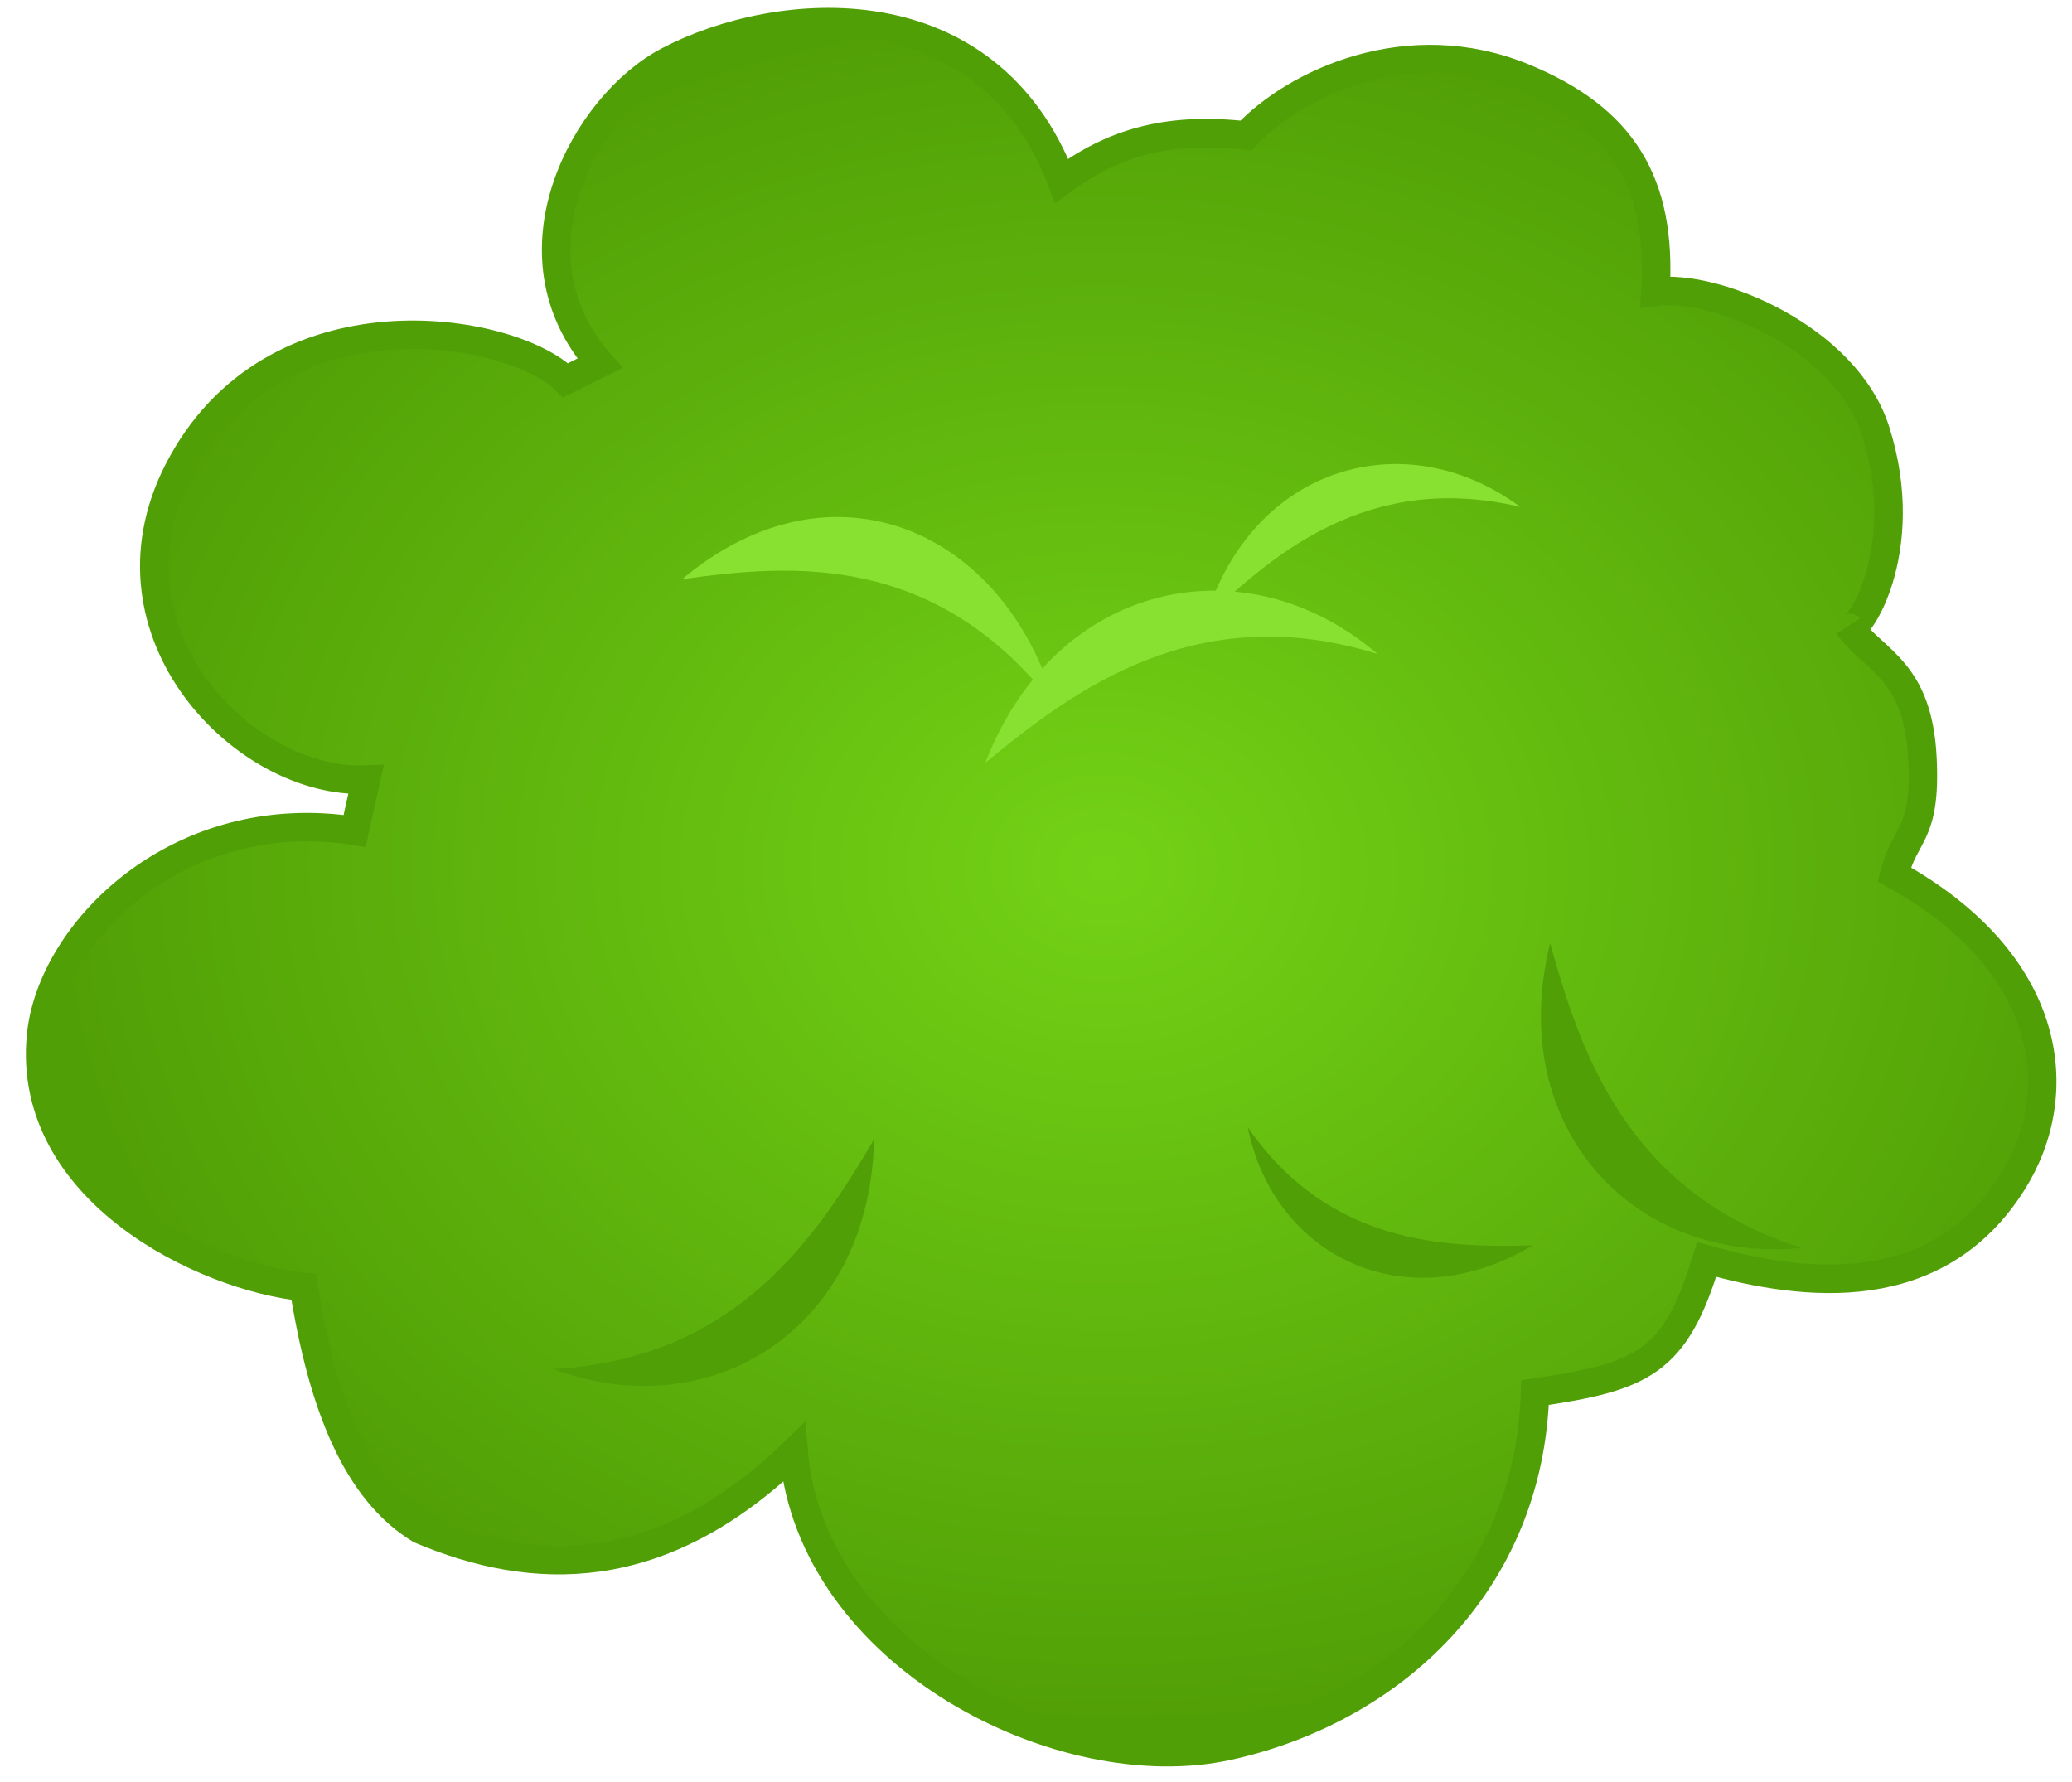
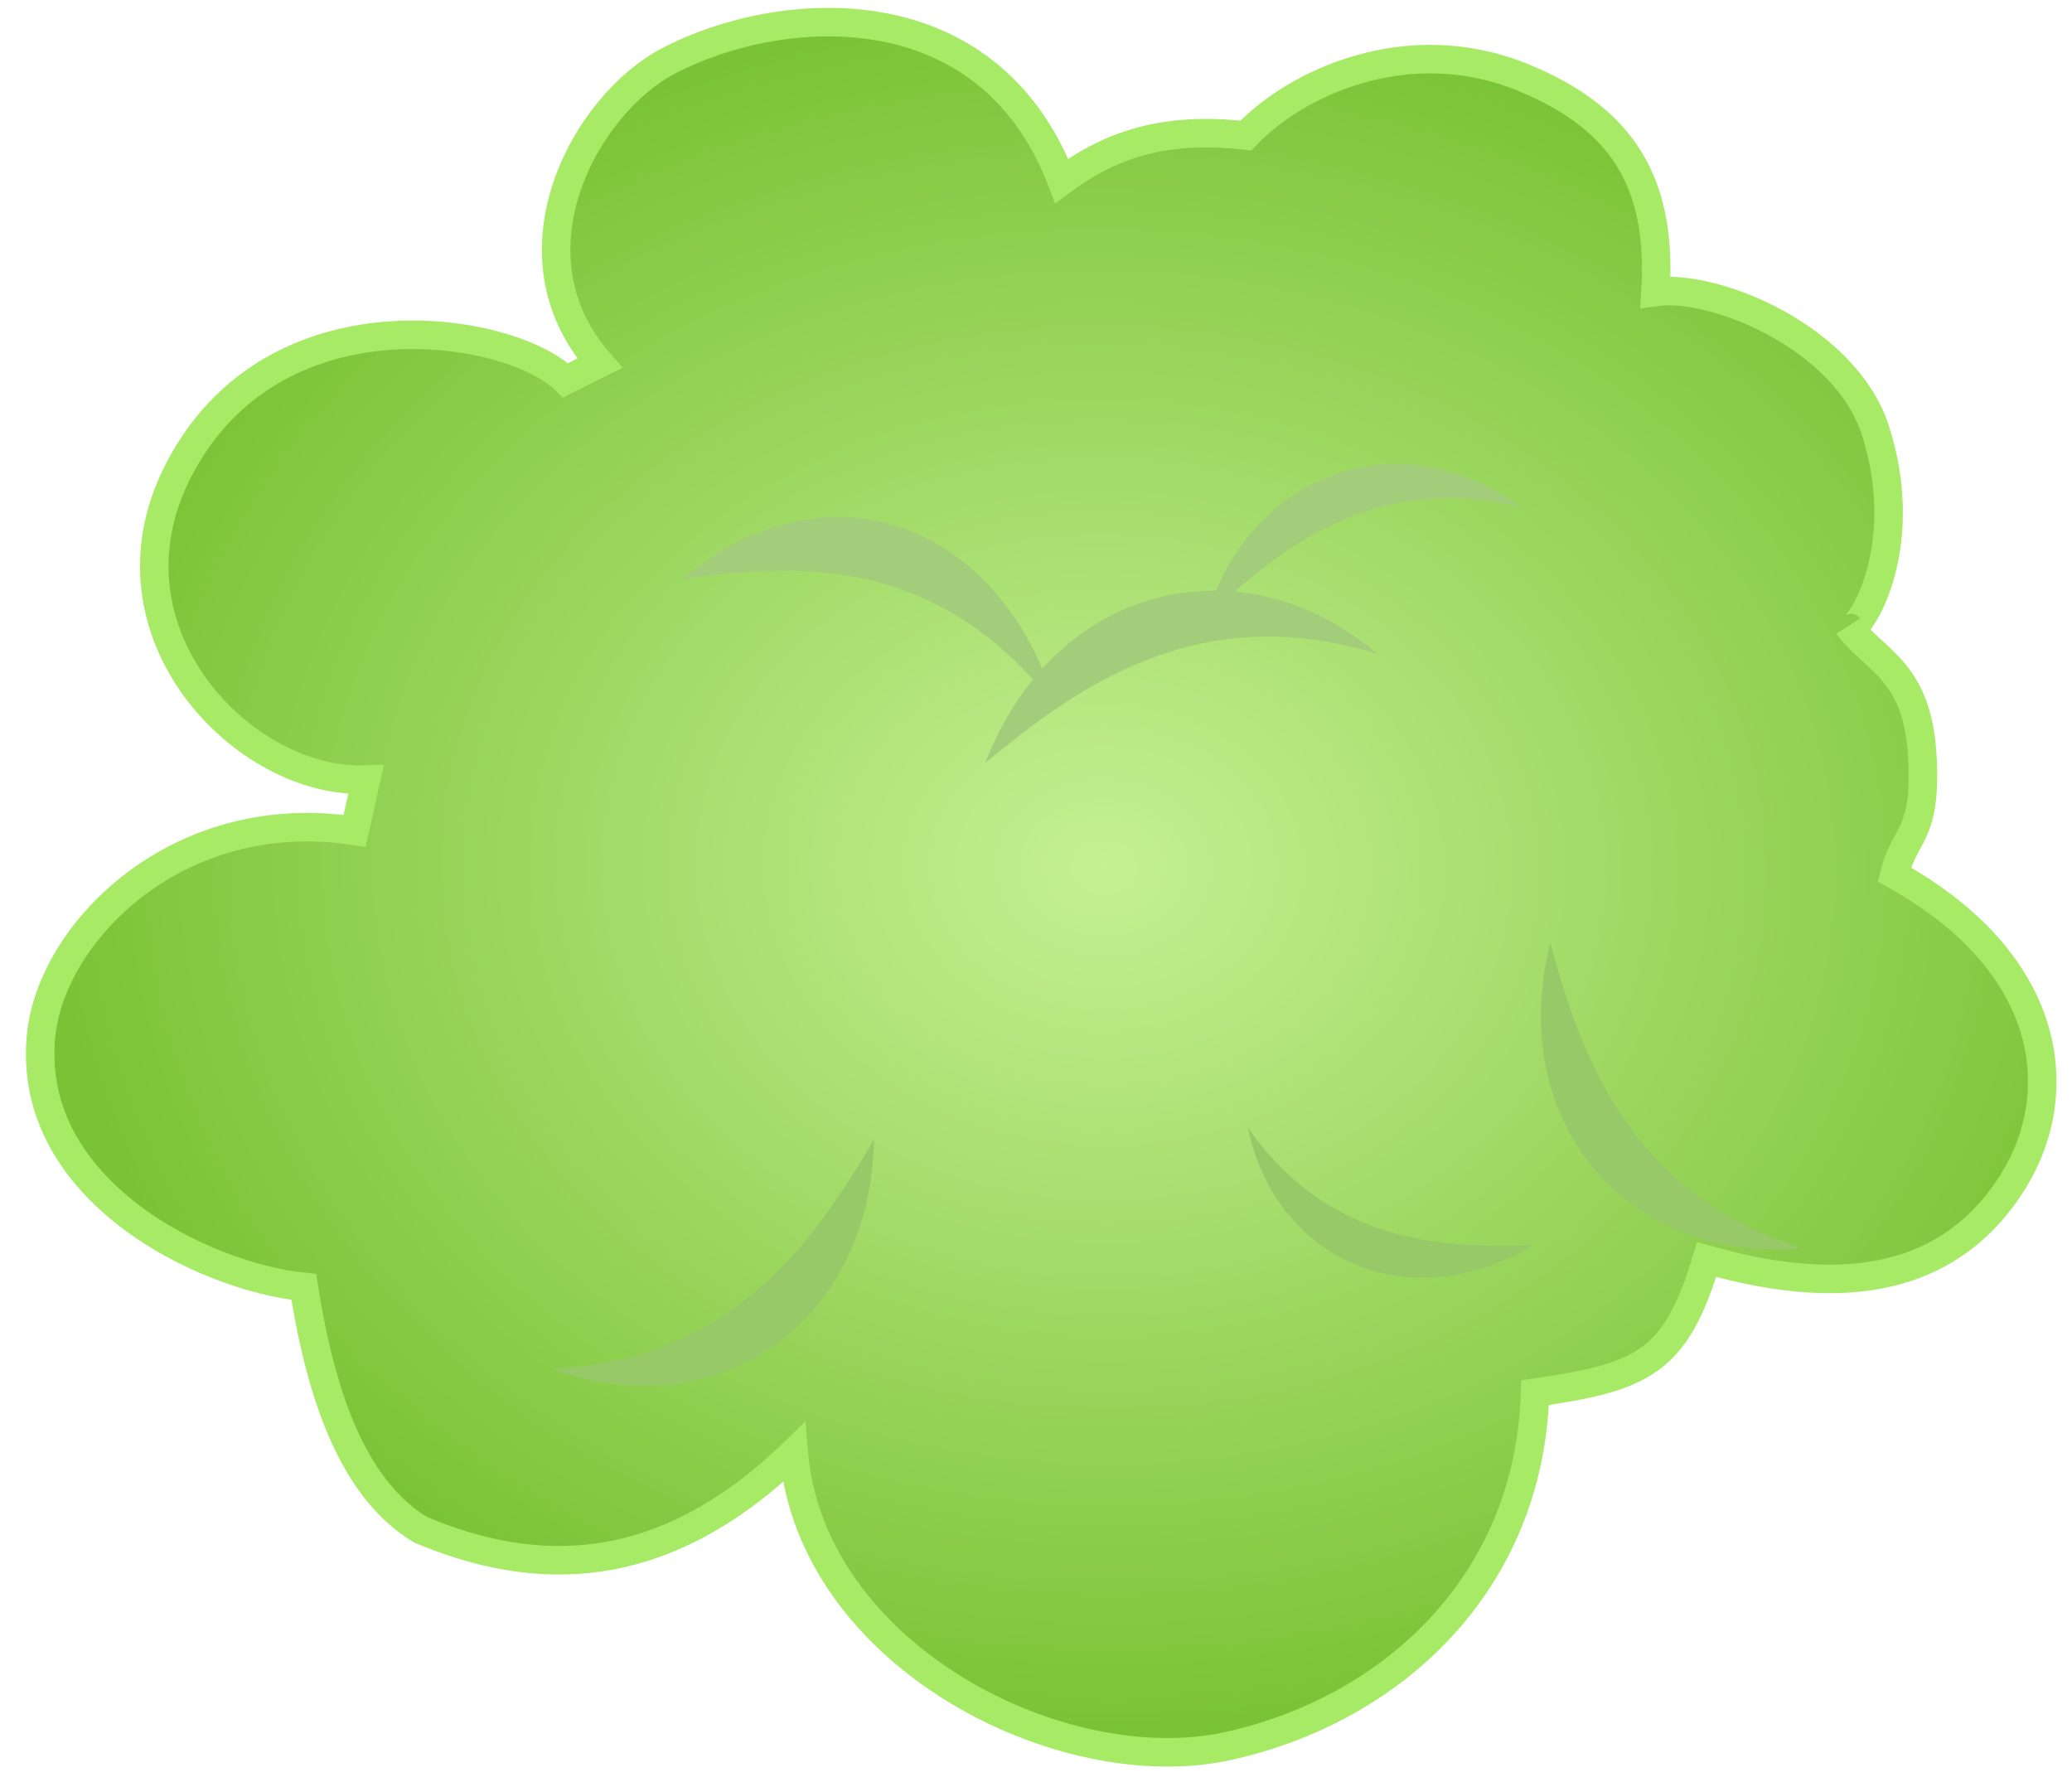
<svg xmlns="http://www.w3.org/2000/svg" xmlns:xlink="http://www.w3.org/1999/xlink" width="50" height="43" id="svg2" version="1.0">
  <defs id="defs4">
    <linearGradient id="linearGradient3152">
-       <stop style="stop-color:#73d216;stop-opacity:1;" offset="0" id="stop3154" />
-       <stop id="stop3178" offset="1" style="stop-color:#519f06;stop-opacity:1;" />
+       <stop style="stop-color:#c5f093;stop-opacity:1;" offset="0" id="stop3154" />
+       <stop id="stop3178" offset="1" style="stop-color:#7bc336;stop-opacity:1;" />
    </linearGradient>
-     <radialGradient xlink:href="#linearGradient3152" id="radialGradient3215" gradientUnits="userSpaceOnUse" gradientTransform="matrix(1.051259,1.9938277e-2,-1.6278397e-2,0.8582793,5.101447,-336.3503)" spreadMethod="pad" cx="208.932" cy="648.635" fx="208.932" fy="648.635" r="175.546" />
+     <radialGradient xlink:href="#linearGradient3152" id="radialGradient3215" gradientUnits="userSpaceOnUse" gradientTransform="matrix(0.1446585,0.00274361,-0.00223999,0.1181036,-2.132187,-56.25373)" spreadMethod="pad" cx="208.932" cy="648.635" fx="208.932" fy="648.635" r="175.546" />
  </defs>
  <g id="layer1">
-     <g id="g3206" transform="matrix(0.1376051,0,0,0.1376051,-2.834172,-9.970207)">
-       <path id="path3310" d="M 82.789,218.156 L 84.789,209.156 C 63.585,210.105 37.378,183.518 51.789,155.156 C 68.323,122.616 110.116,129.553 119.789,139.156 L 125.789,136.156 C 108.85,116.903 123.217,90.809 137.789,83.156 C 157.093,73.019 193.7,70.024 206.789,104.156 C 215.384,97.799 224.856,94.604 239.082,96.217 C 247.767,86.997 267.541,77.695 287.85,86.101 C 304.982,93.192 312.097,104.277 310.905,123.626 C 321.324,122.17 344.281,131.654 349.496,147.99 C 356.307,169.329 345.895,184.35 344.844,182.389 C 349.641,188.572 356.979,190.142 357.728,205.46 C 358.397,219.147 354.629,218.383 352.789,225.798 C 380.877,241.373 383.268,264.256 373.551,279.722 C 360.322,300.779 337.182,298.193 319.875,293.303 C 314.394,311.59 308.504,313.897 289.789,316.656 C 288.797,350.157 264.65,372.291 235.946,378.616 C 206.84,385.03 162.848,362.878 159.789,327.156 C 136.351,349.85 113.967,348.982 94.289,340.656 C 83.209,333.923 77.145,319.002 73.875,298.131 C 56.411,296.357 25.209,281.338 27.789,254.167 C 29.526,235.867 51.833,213.371 82.789,218.156 z" style="fill:url(#radialGradient3215);fill-opacity:1;fill-rule:evenodd;stroke:#519f06;stroke-width:5;stroke-linecap:butt;stroke-linejoin:miter;stroke-miterlimit:4;stroke-dasharray:none;stroke-opacity:1" />
-       <path id="path3194" d="M 173.875,272.25 C 173.178,305.738 144.999,322.822 117.5,312.5 C 149.742,310.933 163.971,289.069 173.875,272.25 z" style="fill:#519f06;fill-opacity:1;fill-rule:evenodd;stroke:none;stroke-width:1px;stroke-linecap:butt;stroke-linejoin:round;stroke-opacity:1" />
-       <path id="path3196" d="M 292.438,237.826 C 284.444,270.353 307.241,294.148 336.475,291.295 C 305.737,281.437 297.651,256.634 292.438,237.826 z" style="fill:#519f06;fill-opacity:1;fill-rule:evenodd;stroke:none;stroke-width:1px;stroke-linecap:butt;stroke-linejoin:round;stroke-opacity:1" />
-       <path id="path3198" d="M 289.414,290.836 C 266.943,304.235 243.963,292.641 239.418,270.153 C 253.801,290.862 274.174,291.237 289.414,290.836 z" style="fill:#519f06;fill-opacity:1;fill-rule:evenodd;stroke:none;stroke-width:1px;stroke-linecap:butt;stroke-linejoin:round;stroke-opacity:1" />
-       <path id="path3200" d="M 232.017,180.902 C 240.383,153.863 267.251,146.549 287.184,161.338 C 260.629,155.101 243.979,169.547 232.017,180.902 z" style="fill:#88e131;fill-opacity:1;fill-rule:evenodd;stroke:none;stroke-width:1px;stroke-linecap:butt;stroke-linejoin:round;stroke-opacity:1" />
-       <path id="path3202" d="M 193.378,206.23 C 205.855,174.052 239.159,167.441 262.148,187.126 C 230.377,177.28 208.894,193.436 193.378,206.23 z" style="fill:#88e131;fill-opacity:1;fill-rule:evenodd;stroke:none;stroke-width:1px;stroke-linecap:butt;stroke-linejoin:round;stroke-opacity:1" />
-       <path id="path3204" d="M 140.199,174.032 C 166.408,152.009 196.826,165.244 205.728,196.406 C 184.767,169.108 159.216,171.374 140.199,174.032 z" style="fill:#88e131;fill-opacity:1;fill-rule:evenodd;stroke:none;stroke-width:1px;stroke-linecap:butt;stroke-linejoin:round;stroke-opacity:1" />
-     </g>
+     <path id="path3310" d="M 8.558,20.049 8.833,18.811 C 5.915,18.941 2.309,15.283 4.292,11.38 6.567,6.902 12.318,7.857 13.649,9.178 L 14.475,8.766 C 12.144,6.116 14.121,2.526 16.126,1.473 c 2.656,-1.395 7.694,-1.807 9.495,2.89 1.183,-0.875 2.486,-1.314 4.444,-1.092 1.195,-1.269 3.916,-2.549 6.711,-1.392 2.358,0.976 3.337,2.501 3.173,5.164 1.434,-0.2 4.593,1.105 5.31,3.353 0.937,2.936 -0.495,5.003 -0.64,4.733 0.66,0.851 1.67,1.067 1.773,3.175 0.092,1.883 -0.426,1.778 -0.68,2.799 3.865,2.143 4.194,5.292 2.857,7.42 -1.82,2.898 -5.005,2.542 -7.386,1.869 -0.754,2.516 -1.565,2.834 -4.14,3.214 -0.136,4.61 -3.459,7.656 -7.409,8.526 -4.005,0.883 -10.059,-2.166 -10.48,-7.081 -3.225,3.123 -6.305,3.003 -9.013,1.858 C 8.616,35.979 7.781,33.926 7.331,31.054 4.928,30.81 0.635,28.743 0.99,25.004 1.229,22.486 4.298,19.391 8.558,20.049 Z" style="fill:url(#radialGradient3215);fill-opacity:1;fill-rule:evenodd;stroke:#a7ea66;stroke-width:0.688;stroke-linecap:butt;stroke-linejoin:miter;stroke-miterlimit:4;stroke-dasharray:none;stroke-opacity:1;opacity:1" />
+     <path id="path3194" d="m 21.092,27.493 c -0.096,4.608 -3.973,6.959 -7.757,5.539 4.437,-0.216 6.395,-3.224 7.757,-5.539 z" style="fill:#97c968;fill-opacity:1;fill-rule:evenodd;stroke:none;stroke-width:0.138px;stroke-linecap:butt;stroke-linejoin:round;stroke-opacity:1" />
+     <path id="path3196" d="m 37.407,22.756 c -1.1,4.476 2.037,7.75 6.06,7.358 -4.23,-1.357 -5.342,-4.769 -6.06,-7.358 z" style="fill:#97c968;fill-opacity:1;fill-rule:evenodd;stroke:none;stroke-width:0.138px;stroke-linecap:butt;stroke-linejoin:round;stroke-opacity:1" />
+     <path id="path3198" d="m 36.991,30.05 c -3.092,1.844 -6.254,0.248 -6.88,-2.846 1.979,2.85 4.783,2.901 6.88,2.846 z" style="fill:#97c968;fill-opacity:1;fill-rule:evenodd;stroke:none;stroke-width:0.138px;stroke-linecap:butt;stroke-linejoin:round;stroke-opacity:1" />
+     <path id="path3200" d="m 29.093,14.923 c 1.151,-3.721 4.848,-4.727 7.591,-2.692 -3.654,-0.858 -5.945,1.13 -7.591,2.692 z" style="fill:#a3cd7a;fill-opacity:1;fill-rule:evenodd;stroke:none;stroke-width:0.138px;stroke-linecap:butt;stroke-linejoin:round;stroke-opacity:1" />
+     <path id="path3202" d="m 23.776,18.408 c 1.717,-4.428 6.3,-5.338 9.463,-2.629 -4.372,-1.355 -7.328,0.868 -9.463,2.629 z" style="fill:#a3cd7a;fill-opacity:1;fill-rule:evenodd;stroke:none;stroke-width:0.138px;stroke-linecap:butt;stroke-linejoin:round;stroke-opacity:1" />
+     <path id="path3204" d="m 16.458,13.977 c 3.607,-3.03 7.792,-1.209 9.017,3.079 -2.884,-3.756 -6.4,-3.445 -9.017,-3.079 z" style="fill:#a3cd7a;fill-opacity:1;fill-rule:evenodd;stroke:none;stroke-width:0.138px;stroke-linecap:butt;stroke-linejoin:round;stroke-opacity:1" />
  </g>
</svg>
